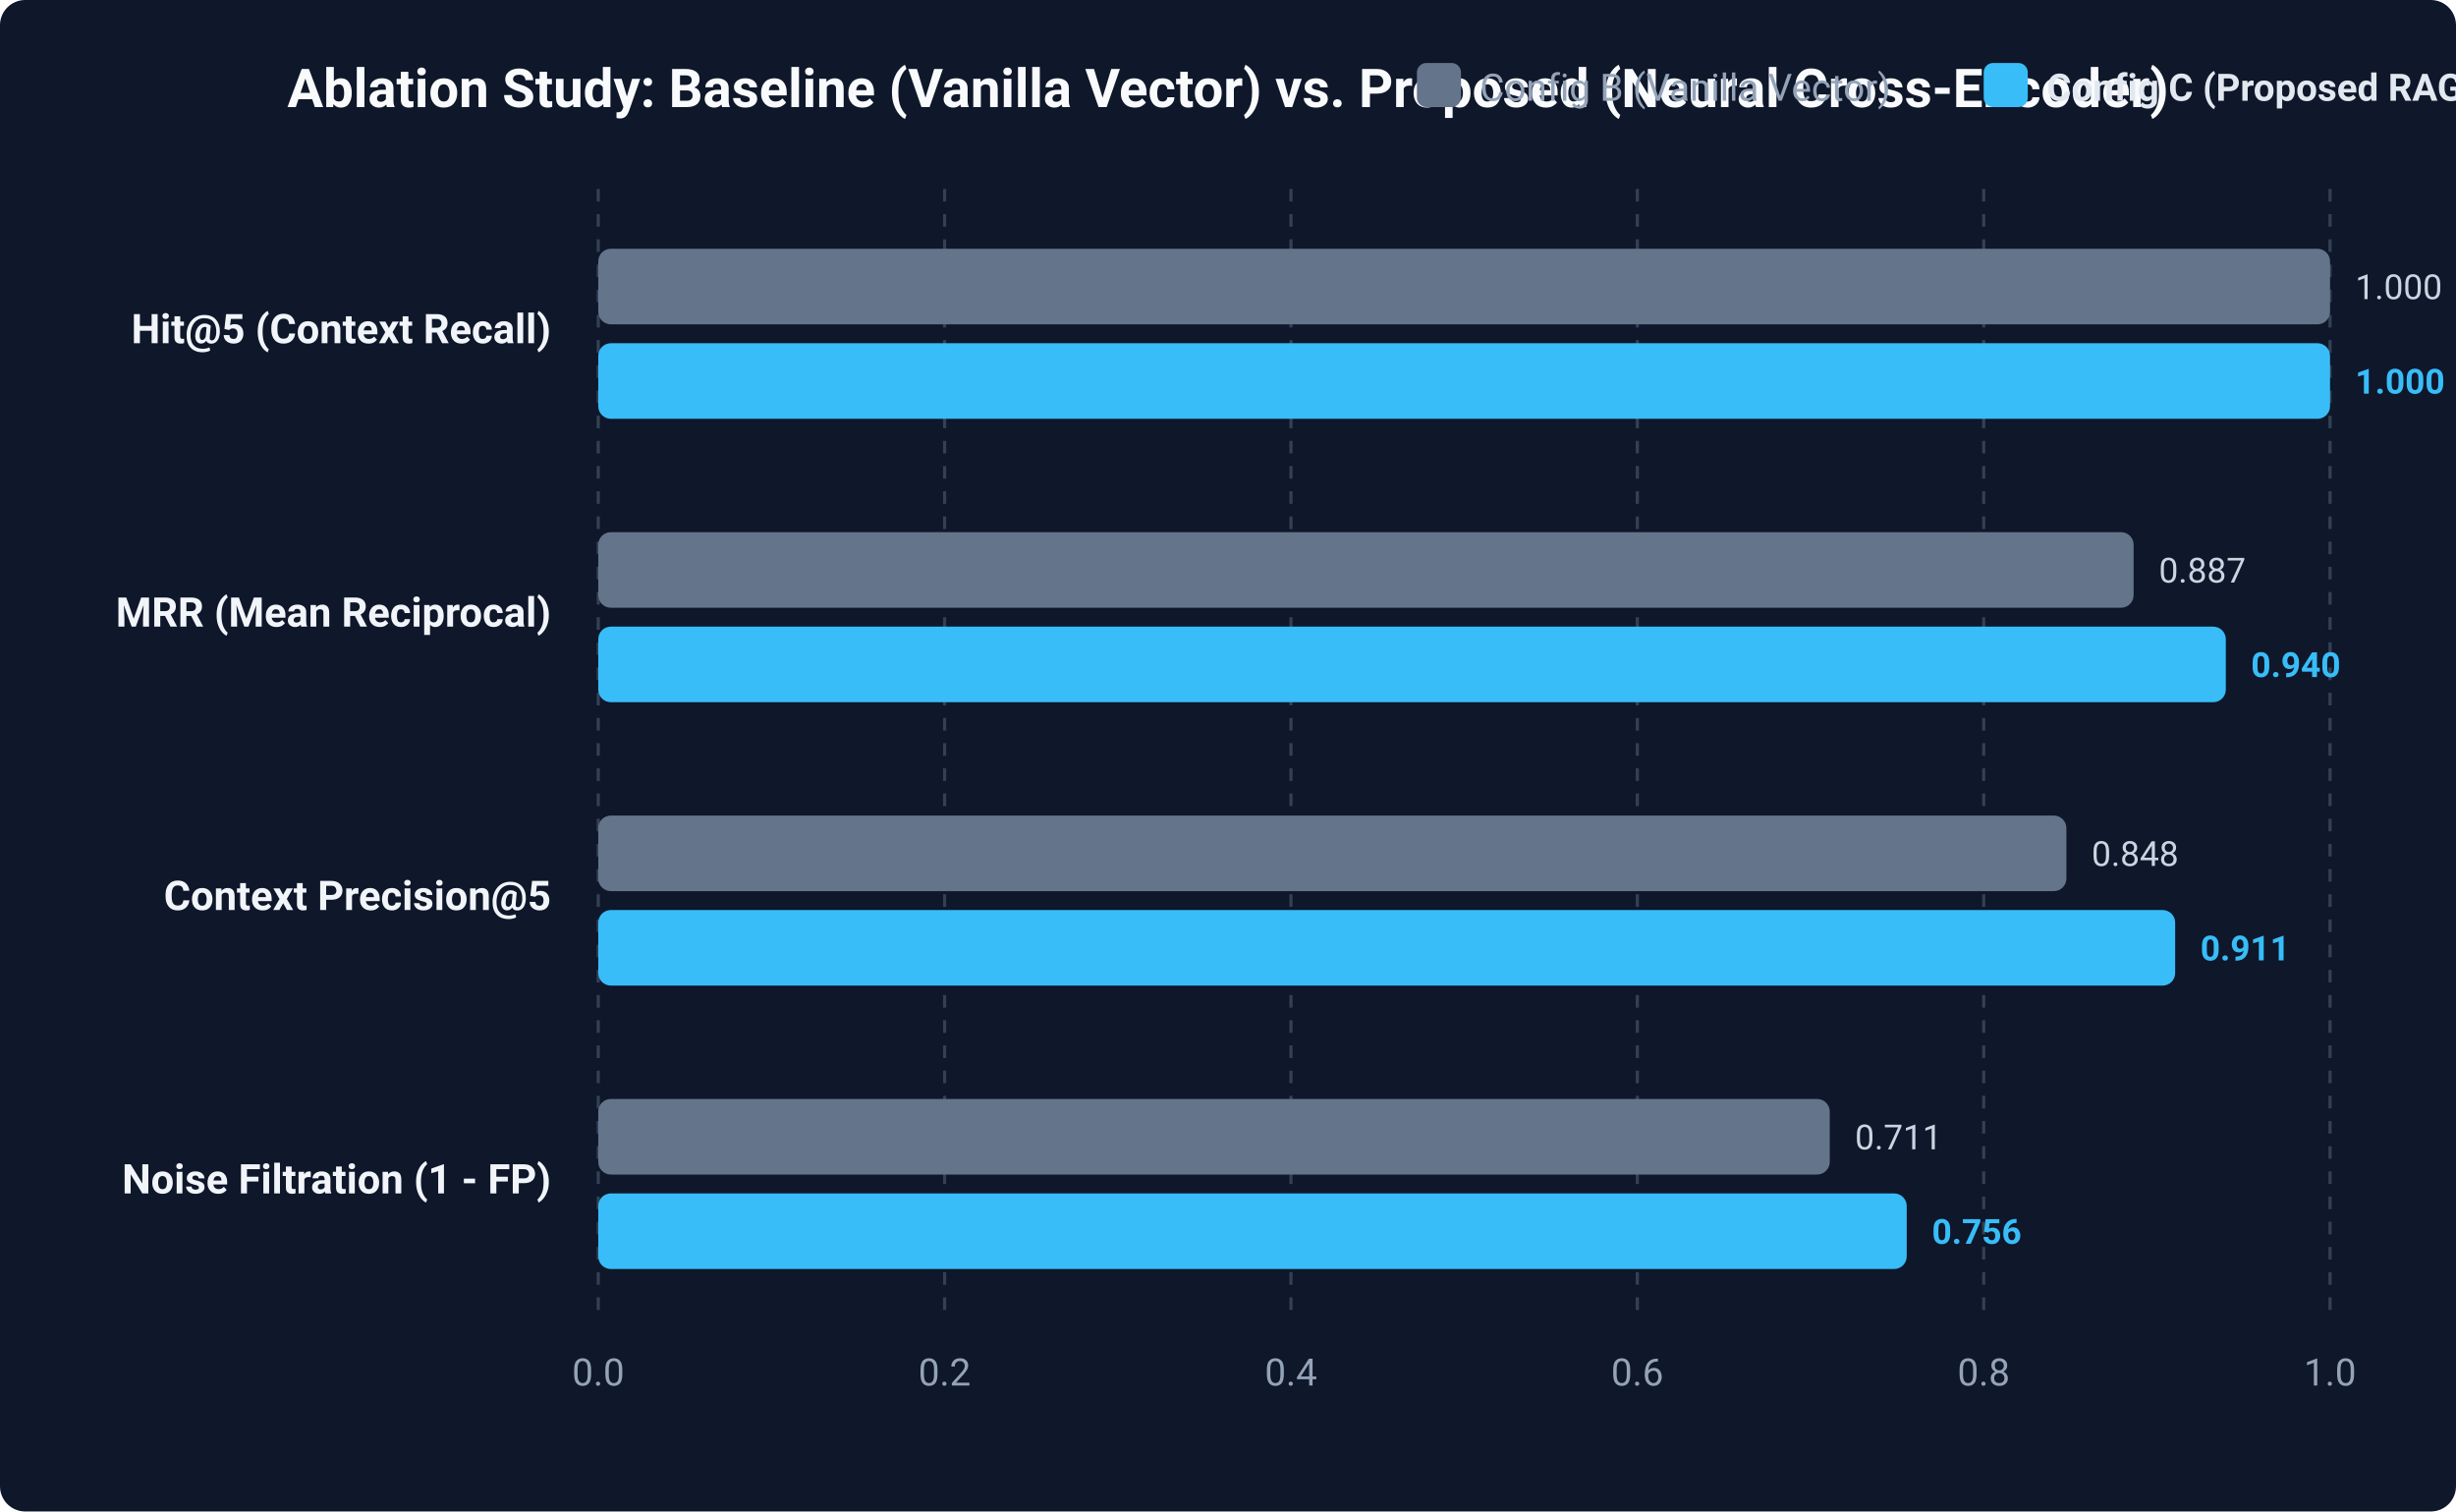
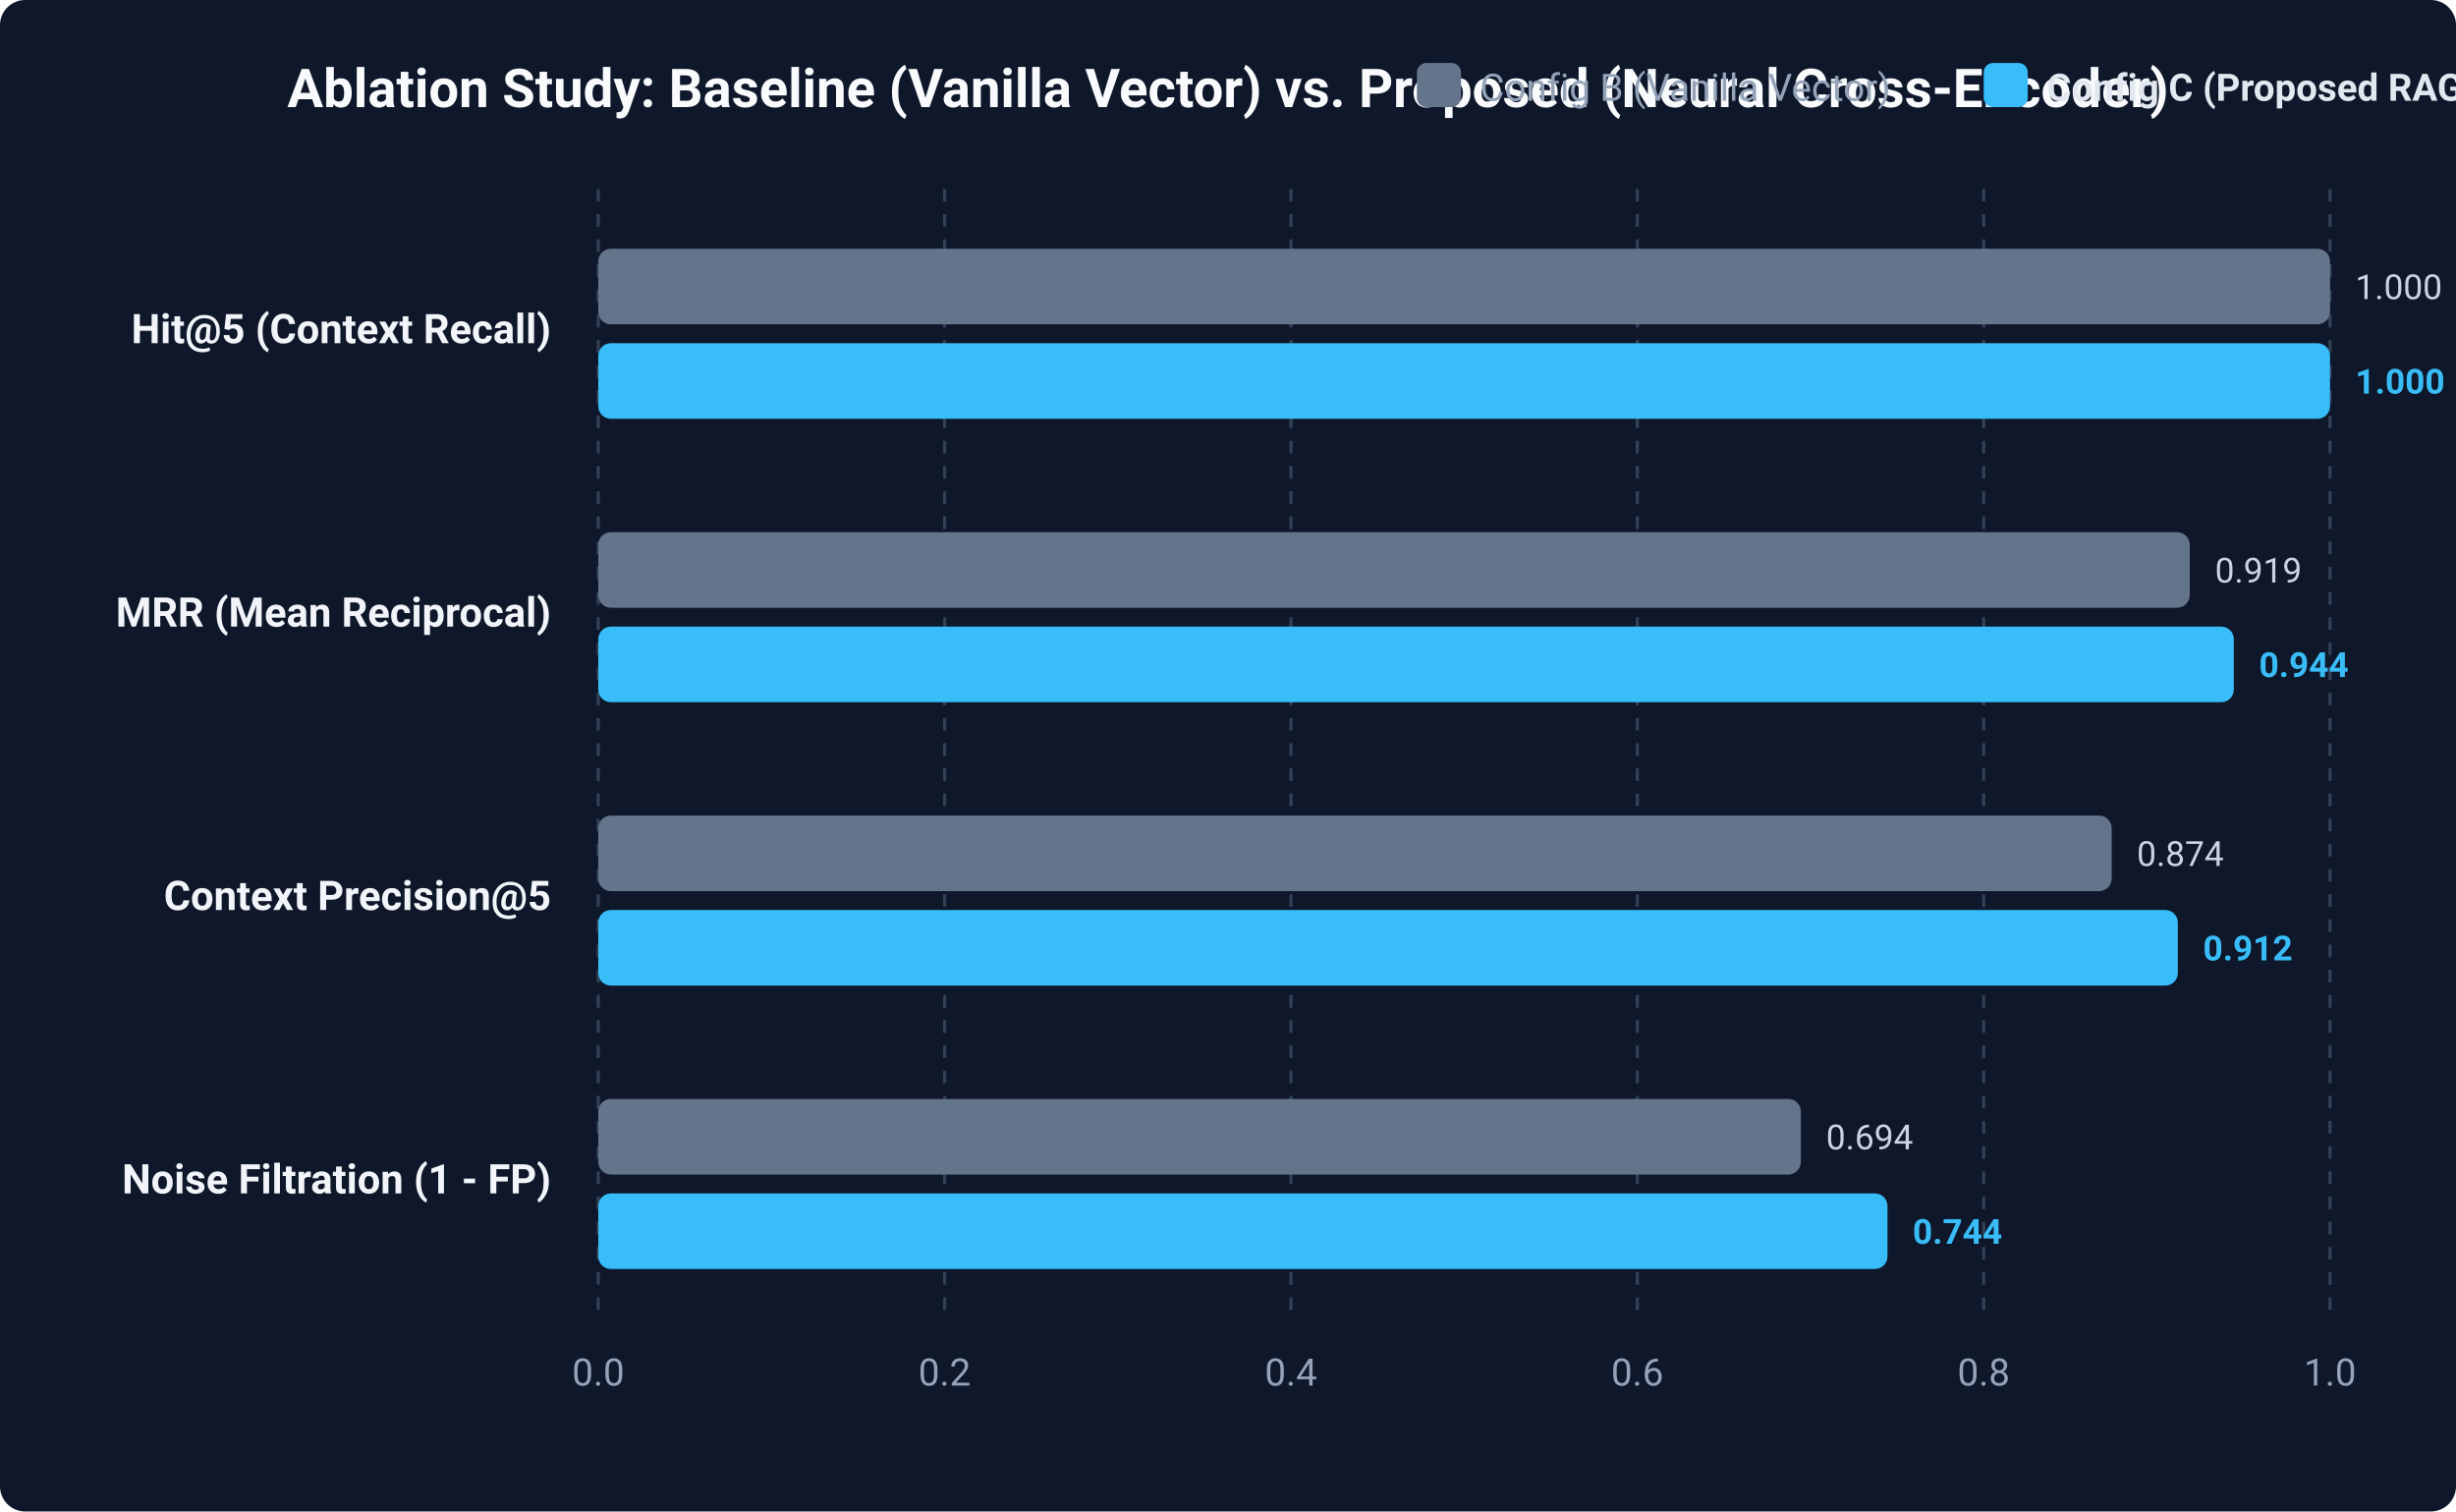
<svg xmlns="http://www.w3.org/2000/svg" version="1.1" viewBox="0 0 780 480" width="780" height="480">
  <style>text { font-family: -apple-system, BlinkMacSystemFont, "Segoe UI", Roboto, Helvetica, Arial, sans-serif; }</style>
  <rect width="780" height="480" fill="#0f172a" rx="8" />
  <text x="390.0" y="34" fill="#f8fafc" font-size="17" font-weight="bold" text-anchor="middle">Ablation Study: Baseline (Vanilla Vector) vs. Proposed (Neural Cross-Encoder)</text>
  <rect x="450" y="20" width="14" height="14" fill="#64748b" rx="3" />
  <text x="470" y="32" fill="#94a3b8" font-size="12">Config B (Vanilla Vector)</text>
  <rect x="630" y="20" width="14" height="14" fill="#38bdf8" rx="3" />
  <text x="650" y="32" fill="#e2e8f0" font-size="12" font-weight="600">Config C (Proposed RAG)</text>
  <line x1="190.0" y1="60" x2="190.0" y2="420" stroke="#334155" stroke-dasharray="4" />
  <text x="190.0" y="440" fill="#94a3b8" font-size="12" text-anchor="middle">0.0</text>
  <line x1="300.0" y1="60" x2="300.0" y2="420" stroke="#334155" stroke-dasharray="4" />
  <text x="300.0" y="440" fill="#94a3b8" font-size="12" text-anchor="middle">0.2</text>
  <line x1="410.0" y1="60" x2="410.0" y2="420" stroke="#334155" stroke-dasharray="4" />
  <text x="410.0" y="440" fill="#94a3b8" font-size="12" text-anchor="middle">0.4</text>
  <line x1="520.0" y1="60" x2="520.0" y2="420" stroke="#334155" stroke-dasharray="4" />
  <text x="520.0" y="440" fill="#94a3b8" font-size="12" text-anchor="middle">0.6</text>
  <line x1="630.0" y1="60" x2="630.0" y2="420" stroke="#334155" stroke-dasharray="4" />
  <text x="630.0" y="440" fill="#94a3b8" font-size="12" text-anchor="middle">0.8</text>
  <line x1="740.0" y1="60" x2="740.0" y2="420" stroke="#334155" stroke-dasharray="4" />
  <text x="740.0" y="440" fill="#94a3b8" font-size="12" text-anchor="middle">1.0</text>
  <text x="175" y="109.0" fill="#f1f5f9" font-size="13" font-weight="600" text-anchor="end">Hit@5 (Context Recall)</text>
  <rect x="190" y="79.0" width="550.0" height="24" fill="#64748b" rx="4" />
  <text x="748.0" y="95.0" fill="#cbd5e1" font-size="11">1.000</text>
  <rect x="190" y="109.0" width="550.0" height="24" fill="#38bdf8" rx="4" />
  <text x="748.0" y="125.0" fill="#38bdf8" font-size="11" font-weight="bold">1.000</text>
  <text x="175" y="199.0" fill="#f1f5f9" font-size="13" font-weight="600" text-anchor="end">MRR (Mean Reciprocal)</text>
-   <rect x="190" y="169.0" width="487.616" height="24" fill="#64748b" rx="4" />
-   <text x="685.616" y="185.0" fill="#cbd5e1" font-size="11">0.887</text>
-   <rect x="190" y="199.0" width="516.898" height="24" fill="#38bdf8" rx="4" />
-   <text x="714.898" y="215.0" fill="#38bdf8" font-size="11" font-weight="bold">0.940</text>
+   <rect x="190" y="169.0" width="505.44" height="24" fill="#64748b" rx="4" />
+   <text x="703.44" y="185.0" fill="#cbd5e1" font-size="11">0.919</text>
+   <rect x="190" y="199.0" width="519.444" height="24" fill="#38bdf8" rx="4" />
+   <text x="717.444" y="215.0" fill="#38bdf8" font-size="11" font-weight="bold">0.944</text>
  <text x="175" y="289.0" fill="#f1f5f9" font-size="13" font-weight="600" text-anchor="end">Context Precision@5</text>
-   <rect x="190" y="259.0" width="466.269" height="24" fill="#64748b" rx="4" />
-   <text x="664.269" y="275.0" fill="#cbd5e1" font-size="11">0.848</text>
-   <rect x="190" y="289.0" width="500.814" height="24" fill="#38bdf8" rx="4" />
-   <text x="698.814" y="305.0" fill="#38bdf8" font-size="11" font-weight="bold">0.911</text>
+   <rect x="190" y="259.0" width="480.635" height="24" fill="#64748b" rx="4" />
+   <text x="678.635" y="275.0" fill="#cbd5e1" font-size="11">0.874</text>
+   <rect x="190" y="289.0" width="501.663" height="24" fill="#38bdf8" rx="4" />
+   <text x="699.663" y="305.0" fill="#38bdf8" font-size="11" font-weight="bold">0.912</text>
  <text x="175" y="379.0" fill="#f1f5f9" font-size="13" font-weight="600" text-anchor="end">Noise Filtration (1 - FP)</text>
-   <rect x="190" y="349.0" width="391.111" height="24" fill="#64748b" rx="4" />
-   <text x="589.111" y="365.0" fill="#cbd5e1" font-size="11">0.711</text>
-   <rect x="190" y="379.0" width="415.556" height="24" fill="#38bdf8" rx="4" />
-   <text x="613.556" y="395.0" fill="#38bdf8" font-size="11" font-weight="bold">0.756</text>
+   <rect x="190" y="349.0" width="381.944" height="24" fill="#64748b" rx="4" />
+   <text x="579.944" y="365.0" fill="#cbd5e1" font-size="11">0.694</text>
+   <rect x="190" y="379.0" width="409.444" height="24" fill="#38bdf8" rx="4" />
+   <text x="607.444" y="395.0" fill="#38bdf8" font-size="11" font-weight="bold">0.744</text>
</svg>
